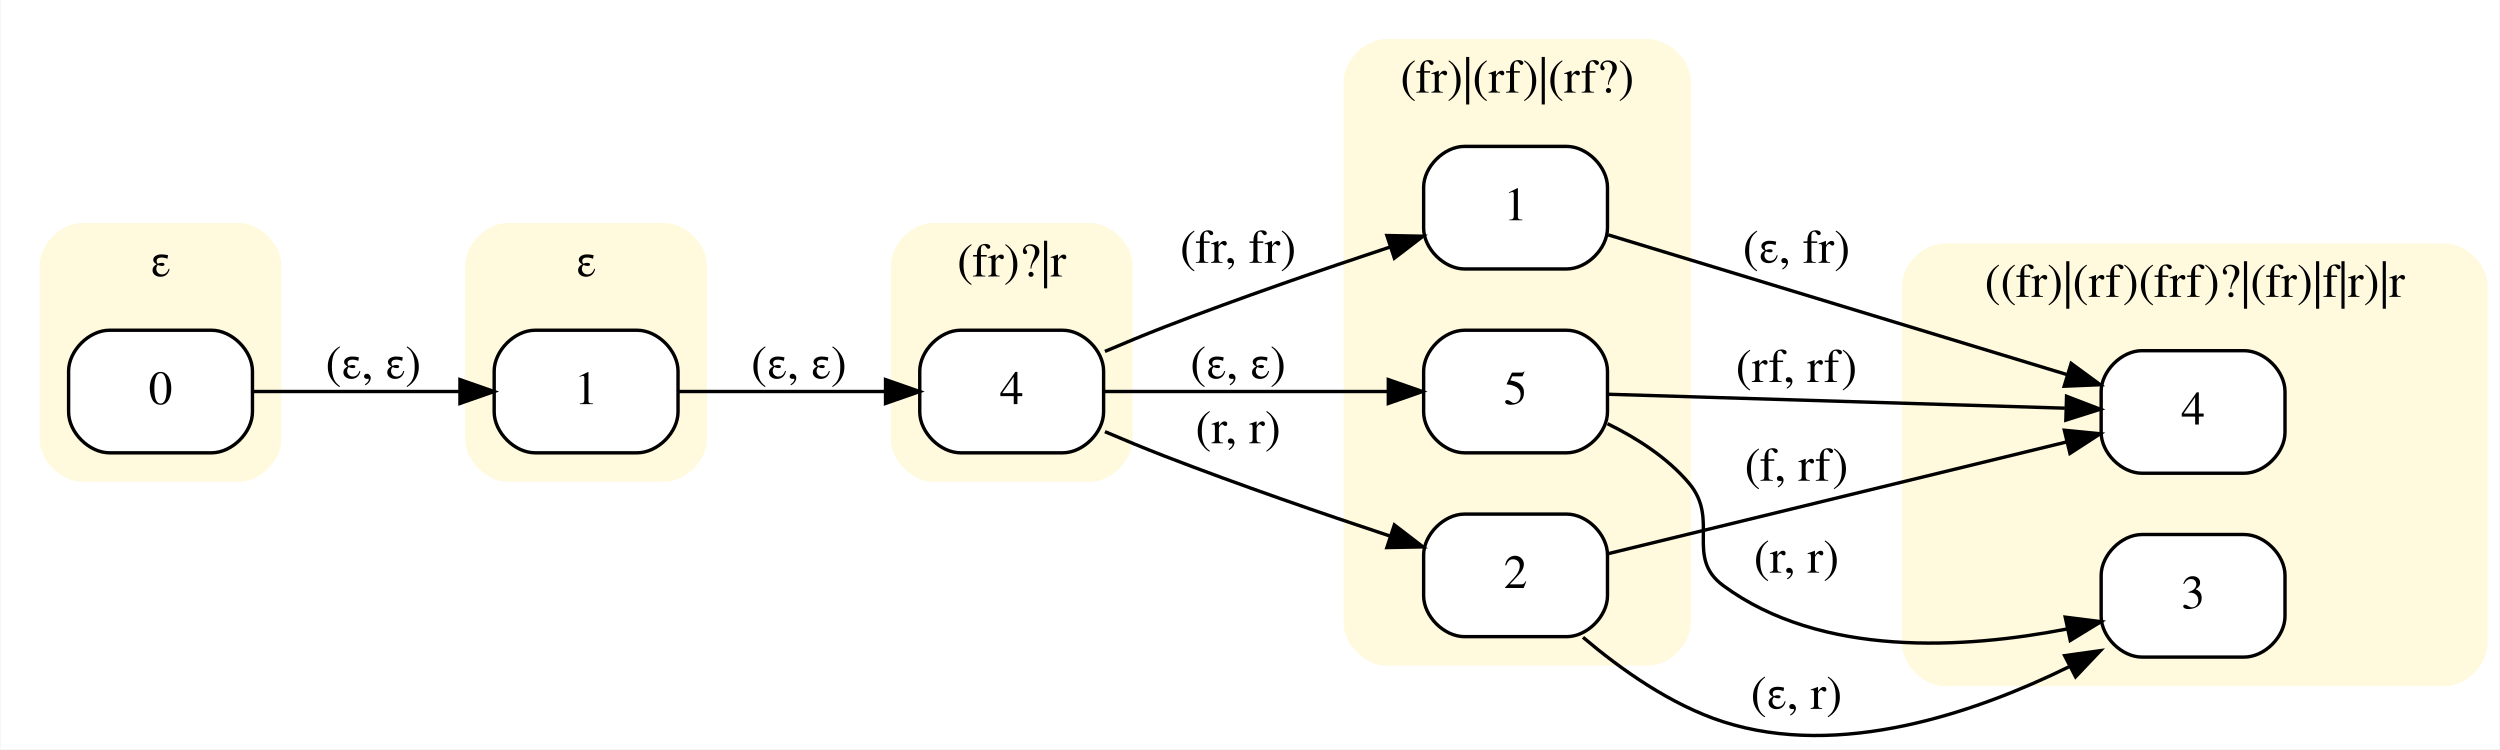
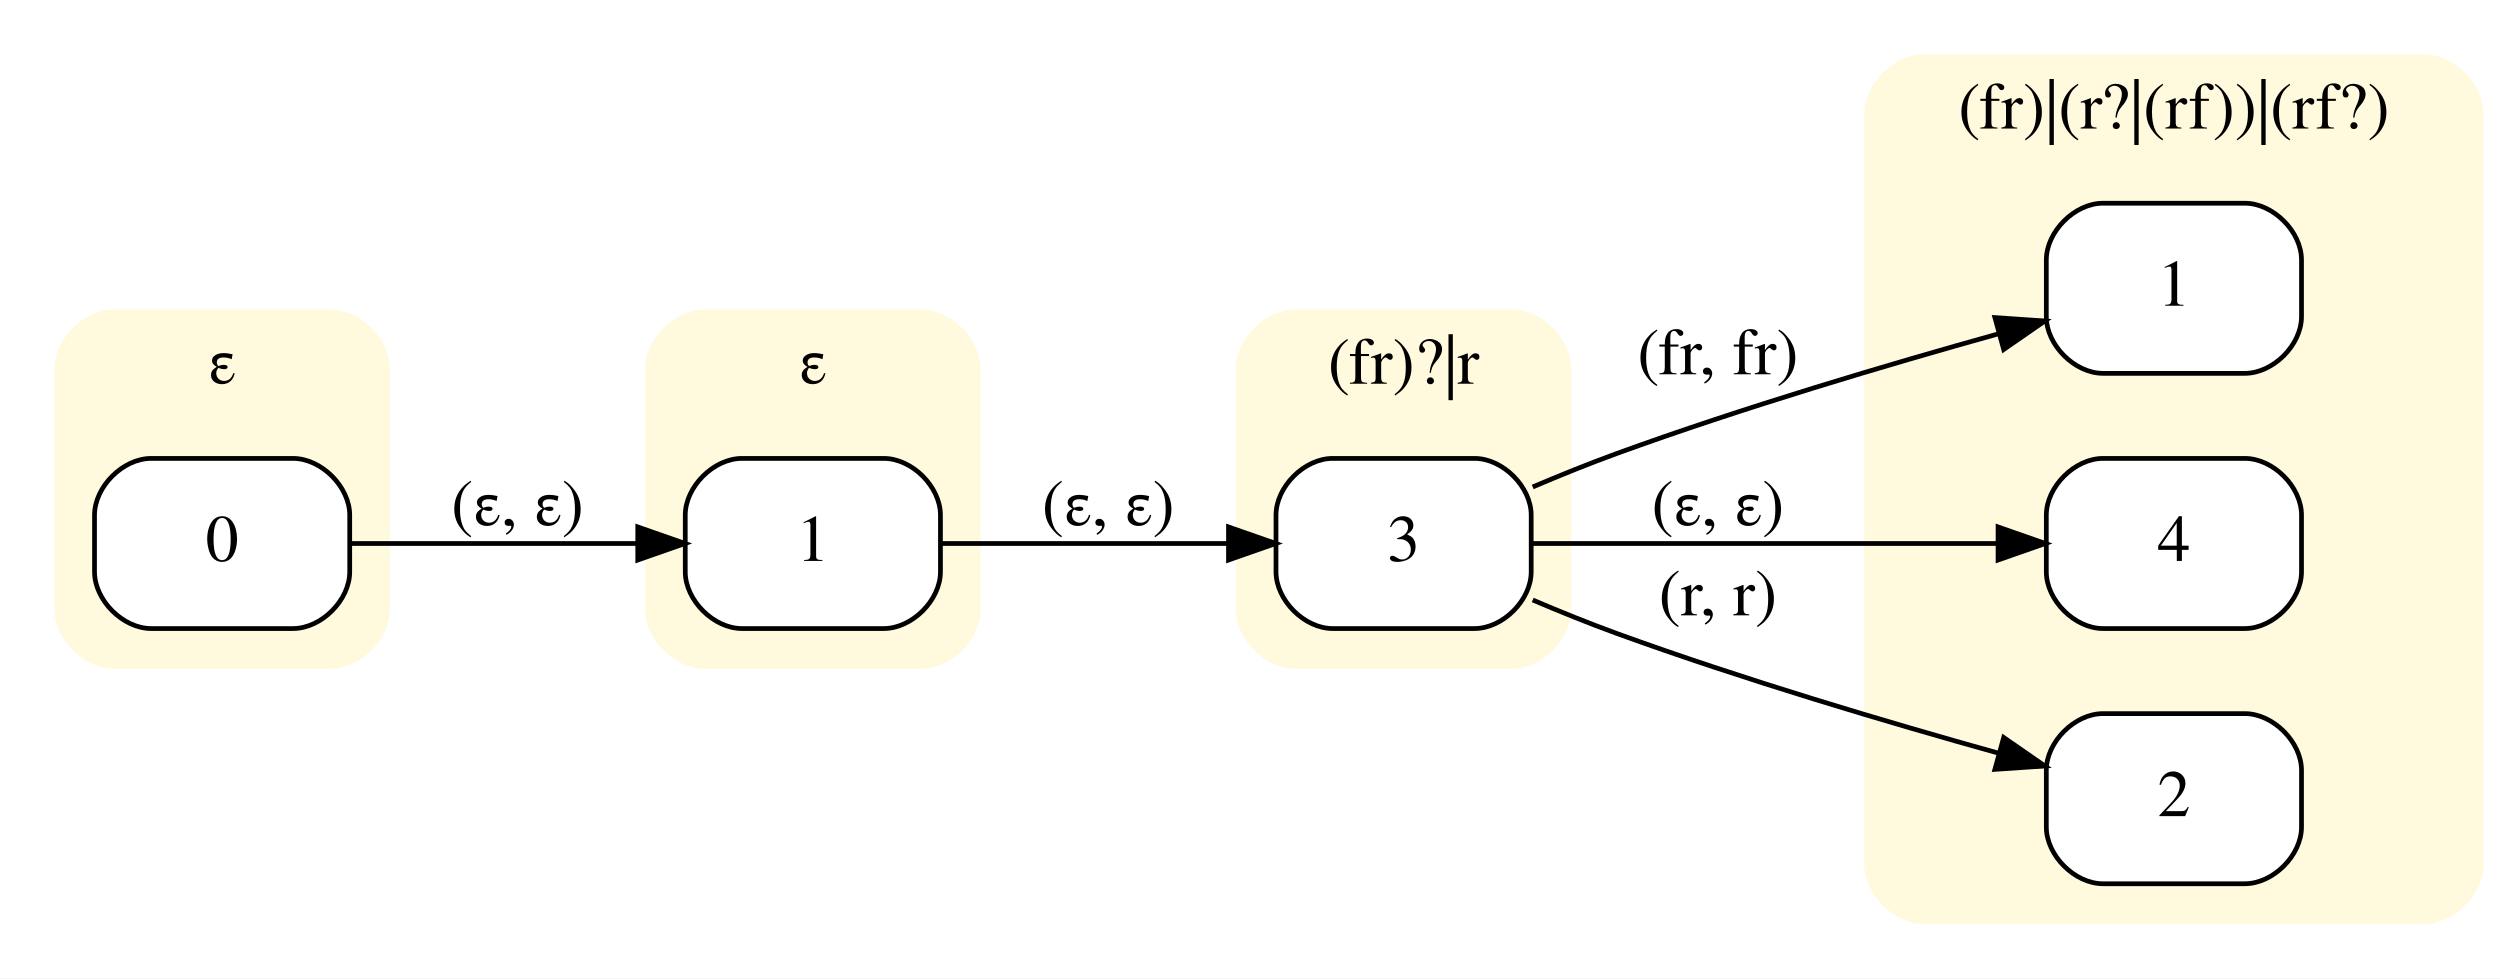
- <svg xmlns="http://www.w3.org/2000/svg" width="734pt" height="220pt" viewBox="0.00 0.00 734.00 220.09">
-   <g id="graph0" class="graph" transform="scale(1 1) rotate(0) translate(4 216.09)">
-     <polygon fill="white" stroke="transparent" points="-4,4 -4,-216.09 730,-216.09 730,4 -4,4" />
+ <svg xmlns="http://www.w3.org/2000/svg" width="529pt" height="207pt" viewBox="0.00 0.00 529.00 207.00">
+   <g id="graph0" class="graph" transform="scale(1 1) rotate(0) translate(4 203)">
+     <polygon fill="white" stroke="transparent" points="-4,4 -4,-203 525,-203 525,4 -4,4" />
    <g id="clust1" class="cluster">
-       <path fill="#fff9dd" stroke="#fff9dd" d="M20,-75.09C20,-75.09 66,-75.09 66,-75.09 72,-75.09 78,-81.09 78,-87.09 78,-87.09 78,-138.09 78,-138.09 78,-144.09 72,-150.09 66,-150.09 66,-150.09 20,-150.09 20,-150.09 14,-150.09 8,-144.09 8,-138.09 8,-138.09 8,-87.09 8,-87.09 8,-81.09 14,-75.09 20,-75.09" />
-       <text text-anchor="middle" x="43" y="-134.89" font-family="Times,serif" font-size="14.00">ε</text>
+       <path fill="#fff9dd" stroke="#fff9dd" d="M20,-62C20,-62 66,-62 66,-62 72,-62 78,-68 78,-74 78,-74 78,-125 78,-125 78,-131 72,-137 66,-137 66,-137 20,-137 20,-137 14,-137 8,-131 8,-125 8,-125 8,-74 8,-74 8,-68 14,-62 20,-62" />
+       <text text-anchor="middle" x="43" y="-121.8" font-family="Times,serif" font-size="14.00">ε</text>
    </g>
    <g id="clust2" class="cluster">
-       <path fill="#fff9dd" stroke="#fff9dd" d="M145,-75.09C145,-75.09 191,-75.09 191,-75.09 197,-75.09 203,-81.09 203,-87.09 203,-87.09 203,-138.09 203,-138.09 203,-144.09 197,-150.09 191,-150.09 191,-150.09 145,-150.09 145,-150.09 139,-150.09 133,-144.09 133,-138.09 133,-138.09 133,-87.09 133,-87.09 133,-81.09 139,-75.09 145,-75.09" />
-       <text text-anchor="middle" x="168" y="-134.89" font-family="Times,serif" font-size="14.00">ε</text>
+       <path fill="#fff9dd" stroke="#fff9dd" d="M145,-62C145,-62 191,-62 191,-62 197,-62 203,-68 203,-74 203,-74 203,-125 203,-125 203,-131 197,-137 191,-137 191,-137 145,-137 145,-137 139,-137 133,-131 133,-125 133,-125 133,-74 133,-74 133,-68 139,-62 145,-62" />
+       <text text-anchor="middle" x="168" y="-121.8" font-family="Times,serif" font-size="14.00">ε</text>
    </g>
    <g id="clust3" class="cluster">
-       <path fill="#fff9dd" stroke="#fff9dd" d="M270,-75.09C270,-75.09 316,-75.09 316,-75.09 322,-75.09 328,-81.09 328,-87.09 328,-87.09 328,-138.09 328,-138.09 328,-144.09 322,-150.09 316,-150.09 316,-150.09 270,-150.09 270,-150.09 264,-150.09 258,-144.09 258,-138.09 258,-138.09 258,-87.09 258,-87.09 258,-81.09 264,-75.09 270,-75.09" />
-       <text text-anchor="middle" x="293" y="-134.89" font-family="Times,serif" font-size="14.00">(fr)?|r</text>
+       <path fill="#fff9dd" stroke="#fff9dd" d="M270,-62C270,-62 316,-62 316,-62 322,-62 328,-68 328,-74 328,-74 328,-125 328,-125 328,-131 322,-137 316,-137 316,-137 270,-137 270,-137 264,-137 258,-131 258,-125 258,-125 258,-74 258,-74 258,-68 264,-62 270,-62" />
+       <text text-anchor="middle" x="293" y="-121.8" font-family="Times,serif" font-size="14.00">(fr)?|r</text>
    </g>
    <g id="clust4" class="cluster">
-       <path fill="#fff9dd" stroke="#fff9dd" d="M403,-21.09C403,-21.09 480,-21.09 480,-21.09 486,-21.09 492,-27.09 492,-33.09 492,-33.09 492,-192.09 492,-192.09 492,-198.09 486,-204.09 480,-204.09 480,-204.09 403,-204.09 403,-204.09 397,-204.09 391,-198.09 391,-192.09 391,-192.09 391,-33.09 391,-33.09 391,-27.09 397,-21.09 403,-21.09" />
-       <text text-anchor="middle" x="441.5" y="-188.89" font-family="Times,serif" font-size="14.00">(fr)|(rf)|(rf?)</text>
-     </g>
-     <g id="clust5" class="cluster">
-       <path fill="#fff9dd" stroke="#fff9dd" d="M567,-15.09C567,-15.09 714,-15.09 714,-15.09 720,-15.09 726,-21.09 726,-27.09 726,-27.09 726,-132.09 726,-132.09 726,-138.09 720,-144.09 714,-144.09 714,-144.09 567,-144.09 567,-144.09 561,-144.09 555,-138.09 555,-132.09 555,-132.09 555,-27.09 555,-27.09 555,-21.09 561,-15.09 567,-15.09" />
-       <text text-anchor="middle" x="640.5" y="-128.89" font-family="Times,serif" font-size="14.00">((fr)|(rf)(frf)?|(fr)|f|r)|r</text>
+       <path fill="#fff9dd" stroke="#fff9dd" d="M403,-8C403,-8 509,-8 509,-8 515,-8 521,-14 521,-20 521,-20 521,-179 521,-179 521,-185 515,-191 509,-191 509,-191 403,-191 403,-191 397,-191 391,-185 391,-179 391,-179 391,-20 391,-20 391,-14 397,-8 403,-8" />
+       <text text-anchor="middle" x="456" y="-175.8" font-family="Times,serif" font-size="14.00">(fr)|(r?|(rf))|(rf?)</text>
    </g>
    <g id="node1" class="node">
-       <path fill="#ffffff" stroke="black" d="M58,-119.09C58,-119.09 28,-119.09 28,-119.09 22,-119.09 16,-113.09 16,-107.09 16,-107.09 16,-95.09 16,-95.09 16,-89.09 22,-83.09 28,-83.09 28,-83.09 58,-83.09 58,-83.09 64,-83.09 70,-89.09 70,-95.09 70,-95.09 70,-107.09 70,-107.09 70,-113.09 64,-119.09 58,-119.09" />
-       <text text-anchor="middle" x="43" y="-97.39" font-family="Times,serif" font-size="14.00">0</text>
+       <path fill="#ffffff" stroke="black" d="M58,-106C58,-106 28,-106 28,-106 22,-106 16,-100 16,-94 16,-94 16,-82 16,-82 16,-76 22,-70 28,-70 28,-70 58,-70 58,-70 64,-70 70,-76 70,-82 70,-82 70,-94 70,-94 70,-100 64,-106 58,-106" />
+       <text text-anchor="middle" x="43" y="-84.3" font-family="Times,serif" font-size="14.00">0</text>
    </g>
    <g id="node2" class="node">
-       <path fill="#ffffff" stroke="black" d="M183,-119.09C183,-119.09 153,-119.09 153,-119.09 147,-119.09 141,-113.09 141,-107.09 141,-107.09 141,-95.09 141,-95.09 141,-89.09 147,-83.09 153,-83.09 153,-83.09 183,-83.09 183,-83.09 189,-83.09 195,-89.09 195,-95.09 195,-95.09 195,-107.09 195,-107.09 195,-113.09 189,-119.09 183,-119.09" />
-       <text text-anchor="middle" x="168" y="-97.39" font-family="Times,serif" font-size="14.00">1</text>
+       <path fill="#ffffff" stroke="black" d="M183,-106C183,-106 153,-106 153,-106 147,-106 141,-100 141,-94 141,-94 141,-82 141,-82 141,-76 147,-70 153,-70 153,-70 183,-70 183,-70 189,-70 195,-76 195,-82 195,-82 195,-94 195,-94 195,-100 189,-106 183,-106" />
+       <text text-anchor="middle" x="168" y="-84.3" font-family="Times,serif" font-size="14.00">1</text>
    </g>
    <g id="edge1" class="edge">
-       <path fill="none" stroke="black" d="M70.09,-101.09C87.78,-101.09 111.4,-101.09 130.9,-101.09" />
-       <polygon fill="black" stroke="black" points="130.95,-104.59 140.95,-101.09 130.95,-97.59 130.95,-104.59" />
-       <text text-anchor="middle" x="105.5" y="-104.89" font-family="Times,serif" font-size="14.00">(ε, ε)</text>
+       <path fill="none" stroke="black" d="M70.09,-88C87.78,-88 111.4,-88 130.9,-88" />
+       <polygon fill="black" stroke="black" points="130.95,-91.5 140.95,-88 130.95,-84.5 130.95,-91.5" />
+       <text text-anchor="middle" x="105.5" y="-91.8" font-family="Times,serif" font-size="14.00">(ε, ε)</text>
    </g>
    <g id="node3" class="node">
-       <path fill="#ffffff" stroke="black" d="M308,-119.09C308,-119.09 278,-119.09 278,-119.09 272,-119.09 266,-113.09 266,-107.09 266,-107.09 266,-95.09 266,-95.09 266,-89.09 272,-83.09 278,-83.09 278,-83.09 308,-83.09 308,-83.09 314,-83.09 320,-89.09 320,-95.09 320,-95.09 320,-107.09 320,-107.09 320,-113.09 314,-119.09 308,-119.09" />
-       <text text-anchor="middle" x="293" y="-97.39" font-family="Times,serif" font-size="14.00">4</text>
+       <path fill="#ffffff" stroke="black" d="M308,-106C308,-106 278,-106 278,-106 272,-106 266,-100 266,-94 266,-94 266,-82 266,-82 266,-76 272,-70 278,-70 278,-70 308,-70 308,-70 314,-70 320,-76 320,-82 320,-82 320,-94 320,-94 320,-100 314,-106 308,-106" />
+       <text text-anchor="middle" x="293" y="-84.3" font-family="Times,serif" font-size="14.00">3</text>
    </g>
    <g id="edge2" class="edge">
-       <path fill="none" stroke="black" d="M195.09,-101.09C212.78,-101.09 236.4,-101.09 255.9,-101.09" />
-       <polygon fill="black" stroke="black" points="255.95,-104.59 265.95,-101.09 255.95,-97.59 255.95,-104.59" />
-       <text text-anchor="middle" x="230.5" y="-104.89" font-family="Times,serif" font-size="14.00">(ε, ε)</text>
+       <path fill="none" stroke="black" d="M195.09,-88C212.78,-88 236.4,-88 255.9,-88" />
+       <polygon fill="black" stroke="black" points="255.95,-91.5 265.95,-88 255.95,-84.5 255.95,-91.5" />
+       <text text-anchor="middle" x="230.5" y="-91.8" font-family="Times,serif" font-size="14.00">(ε, ε)</text>
    </g>
    <g id="node4" class="node">
-       <path fill="#ffffff" stroke="black" d="M456,-173.09C456,-173.09 426,-173.09 426,-173.09 420,-173.09 414,-167.09 414,-161.09 414,-161.09 414,-149.09 414,-149.09 414,-143.09 420,-137.09 426,-137.09 426,-137.09 456,-137.09 456,-137.09 462,-137.09 468,-143.09 468,-149.09 468,-149.09 468,-161.09 468,-161.09 468,-167.09 462,-173.09 456,-173.09" />
-       <text text-anchor="middle" x="441" y="-151.39" font-family="Times,serif" font-size="14.00">1</text>
+       <path fill="#ffffff" stroke="black" d="M471,-160C471,-160 441,-160 441,-160 435,-160 429,-154 429,-148 429,-148 429,-136 429,-136 429,-130 435,-124 441,-124 441,-124 471,-124 471,-124 477,-124 483,-130 483,-136 483,-136 483,-148 483,-148 483,-154 477,-160 471,-160" />
+       <text text-anchor="middle" x="456" y="-138.3" font-family="Times,serif" font-size="14.00">1</text>
    </g>
    <g id="edge3" class="edge">
-       <path fill="none" stroke="black" d="M320.39,-112.87C326.16,-115.34 332.26,-117.86 338,-120.09 359.81,-128.52 384.62,-137.06 404.31,-143.59" />
-       <polygon fill="black" stroke="black" points="403.21,-146.91 413.81,-146.71 405.4,-140.26 403.21,-146.91" />
-       <text text-anchor="middle" x="359.5" y="-138.89" font-family="Times,serif" font-size="14.00">(fr, fr)</text>
+       <path fill="none" stroke="black" d="M320.32,-99.96C326.1,-102.42 332.21,-104.89 338,-107 364.73,-116.73 395.57,-125.87 418.88,-132.37" />
+       <polygon fill="black" stroke="black" points="418.12,-135.8 428.69,-135.08 419.98,-129.05 418.12,-135.8" />
+       <text text-anchor="middle" x="359.5" y="-123.8" font-family="Times,serif" font-size="14.00">(fr, fr)</text>
    </g>
    <g id="node5" class="node">
-       <path fill="#ffffff" stroke="black" d="M456,-119.09C456,-119.09 426,-119.09 426,-119.09 420,-119.09 414,-113.09 414,-107.09 414,-107.09 414,-95.09 414,-95.09 414,-89.09 420,-83.09 426,-83.09 426,-83.09 456,-83.09 456,-83.09 462,-83.09 468,-89.09 468,-95.09 468,-95.09 468,-107.09 468,-107.09 468,-113.09 462,-119.09 456,-119.09" />
-       <text text-anchor="middle" x="441" y="-97.39" font-family="Times,serif" font-size="14.00">5</text>
+       <path fill="#ffffff" stroke="black" d="M471,-106C471,-106 441,-106 441,-106 435,-106 429,-100 429,-94 429,-94 429,-82 429,-82 429,-76 435,-70 441,-70 441,-70 471,-70 471,-70 477,-70 483,-76 483,-82 483,-82 483,-94 483,-94 483,-100 477,-106 471,-106" />
+       <text text-anchor="middle" x="456" y="-84.3" font-family="Times,serif" font-size="14.00">4</text>
    </g>
    <g id="edge4" class="edge">
-       <path fill="none" stroke="black" d="M320.1,-101.09C343.31,-101.09 377.5,-101.09 403.43,-101.09" />
-       <polygon fill="black" stroke="black" points="403.63,-104.59 413.63,-101.09 403.63,-97.59 403.63,-104.59" />
-       <text text-anchor="middle" x="359.5" y="-104.89" font-family="Times,serif" font-size="14.00">(ε, ε)</text>
+       <path fill="none" stroke="black" d="M320.23,-88C347.01,-88 388.79,-88 418.73,-88" />
+       <polygon fill="black" stroke="black" points="418.79,-91.5 428.79,-88 418.79,-84.5 418.79,-91.5" />
+       <text text-anchor="middle" x="359.5" y="-91.8" font-family="Times,serif" font-size="14.00">(ε, ε)</text>
    </g>
    <g id="node6" class="node">
-       <path fill="#ffffff" stroke="black" d="M456,-65.09C456,-65.09 426,-65.09 426,-65.09 420,-65.09 414,-59.09 414,-53.09 414,-53.09 414,-41.09 414,-41.09 414,-35.09 420,-29.09 426,-29.09 426,-29.09 456,-29.09 456,-29.09 462,-29.09 468,-35.09 468,-41.09 468,-41.09 468,-53.09 468,-53.09 468,-59.09 462,-65.09 456,-65.09" />
-       <text text-anchor="middle" x="441" y="-43.39" font-family="Times,serif" font-size="14.00">2</text>
+       <path fill="#ffffff" stroke="black" d="M471,-52C471,-52 441,-52 441,-52 435,-52 429,-46 429,-40 429,-40 429,-28 429,-28 429,-22 435,-16 441,-16 441,-16 471,-16 471,-16 477,-16 483,-22 483,-28 483,-28 483,-40 483,-40 483,-46 477,-52 471,-52" />
+       <text text-anchor="middle" x="456" y="-30.3" font-family="Times,serif" font-size="14.00">2</text>
    </g>
    <g id="edge5" class="edge">
-       <path fill="none" stroke="black" d="M320.39,-89.3C326.16,-86.83 332.26,-84.31 338,-82.09 359.81,-73.65 384.62,-65.11 404.31,-58.58" />
-       <polygon fill="black" stroke="black" points="405.4,-61.91 413.81,-55.46 403.21,-55.26 405.4,-61.91" />
-       <text text-anchor="middle" x="359.5" y="-85.89" font-family="Times,serif" font-size="14.00">(r, r)</text>
-     </g>
-     <g id="node7" class="node">
-       <path fill="#ffffff" stroke="black" d="M655,-113.09C655,-113.09 625,-113.09 625,-113.09 619,-113.09 613,-107.09 613,-101.09 613,-101.09 613,-89.09 613,-89.09 613,-83.09 619,-77.09 625,-77.09 625,-77.09 655,-77.09 655,-77.09 661,-77.09 667,-83.09 667,-89.09 667,-89.09 667,-101.09 667,-101.09 667,-107.09 661,-113.09 655,-113.09" />
-       <text text-anchor="middle" x="640" y="-91.39" font-family="Times,serif" font-size="14.00">4</text>
-     </g>
-     <g id="edge6" class="edge">
-       <path fill="none" stroke="black" d="M468.16,-147.12C502.75,-136.58 563.86,-117.97 602.84,-106.1" />
-       <polygon fill="black" stroke="black" points="604.19,-109.35 612.73,-103.09 602.15,-102.65 604.19,-109.35" />
-       <text text-anchor="middle" x="523.5" y="-138.89" font-family="Times,serif" font-size="14.00">(ε, fr)</text>
-     </g>
-     <g id="edge7" class="edge">
-       <path fill="none" stroke="black" d="M468.16,-100.29C502.6,-99.24 563.34,-97.39 602.35,-96.2" />
-       <polygon fill="black" stroke="black" points="602.84,-99.69 612.73,-95.89 602.63,-92.69 602.84,-99.69" />
-       <text text-anchor="middle" x="523.5" y="-103.89" font-family="Times,serif" font-size="14.00">(rf, rf)</text>
-     </g>
-     <g id="node8" class="node">
-       <path fill="#ffffff" stroke="black" d="M655,-59.09C655,-59.09 625,-59.09 625,-59.09 619,-59.09 613,-53.09 613,-47.09 613,-47.09 613,-35.09 613,-35.09 613,-29.09 619,-23.09 625,-23.09 625,-23.09 655,-23.09 655,-23.09 661,-23.09 667,-29.09 667,-35.09 667,-35.09 667,-47.09 667,-47.09 667,-53.09 661,-59.09 655,-59.09" />
-       <text text-anchor="middle" x="640" y="-37.39" font-family="Times,serif" font-size="14.00">3</text>
-     </g>
-     <g id="edge8" class="edge">
-       <path fill="none" stroke="black" d="M468,-91.64C476.64,-87.41 485.65,-81.64 492,-74.09 501.04,-63.32 490.69,-52.43 502,-44.09 530.77,-22.86 572.98,-25.52 602.93,-31.34" />
-       <polygon fill="black" stroke="black" points="602.45,-34.82 612.97,-33.5 603.92,-27.98 602.45,-34.82" />
-       <text text-anchor="middle" x="523.5" y="-47.89" font-family="Times,serif" font-size="14.00">(r, r)</text>
-     </g>
-     <g id="edge9" class="edge">
-       <path fill="none" stroke="black" d="M468.16,-53.46C502.75,-61.89 563.86,-76.78 602.84,-86.28" />
-       <polygon fill="black" stroke="black" points="602.19,-89.72 612.73,-88.69 603.84,-82.92 602.19,-89.72" />
-       <text text-anchor="middle" x="523.5" y="-74.89" font-family="Times,serif" font-size="14.00">(f, rf)</text>
-     </g>
-     <g id="edge10" class="edge">
-       <path fill="none" stroke="black" d="M460.81,-28.9C471.85,-19.52 486.63,-9.03 502,-4.09 536.24,6.92 575.99,-6.66 603.82,-20.37" />
-       <polygon fill="black" stroke="black" points="602.28,-23.51 612.78,-24.98 605.49,-17.29 602.28,-23.51" />
-       <text text-anchor="middle" x="523.5" y="-7.89" font-family="Times,serif" font-size="14.00">(ε, r)</text>
+       <path fill="none" stroke="black" d="M320.32,-76.04C326.1,-73.58 332.21,-71.11 338,-69 364.73,-59.27 395.57,-50.13 418.88,-43.63" />
+       <polygon fill="black" stroke="black" points="419.98,-46.95 428.69,-40.92 418.12,-40.2 419.98,-46.95" />
+       <text text-anchor="middle" x="359.5" y="-72.8" font-family="Times,serif" font-size="14.00">(r, r)</text>
    </g>
  </g>
</svg>
